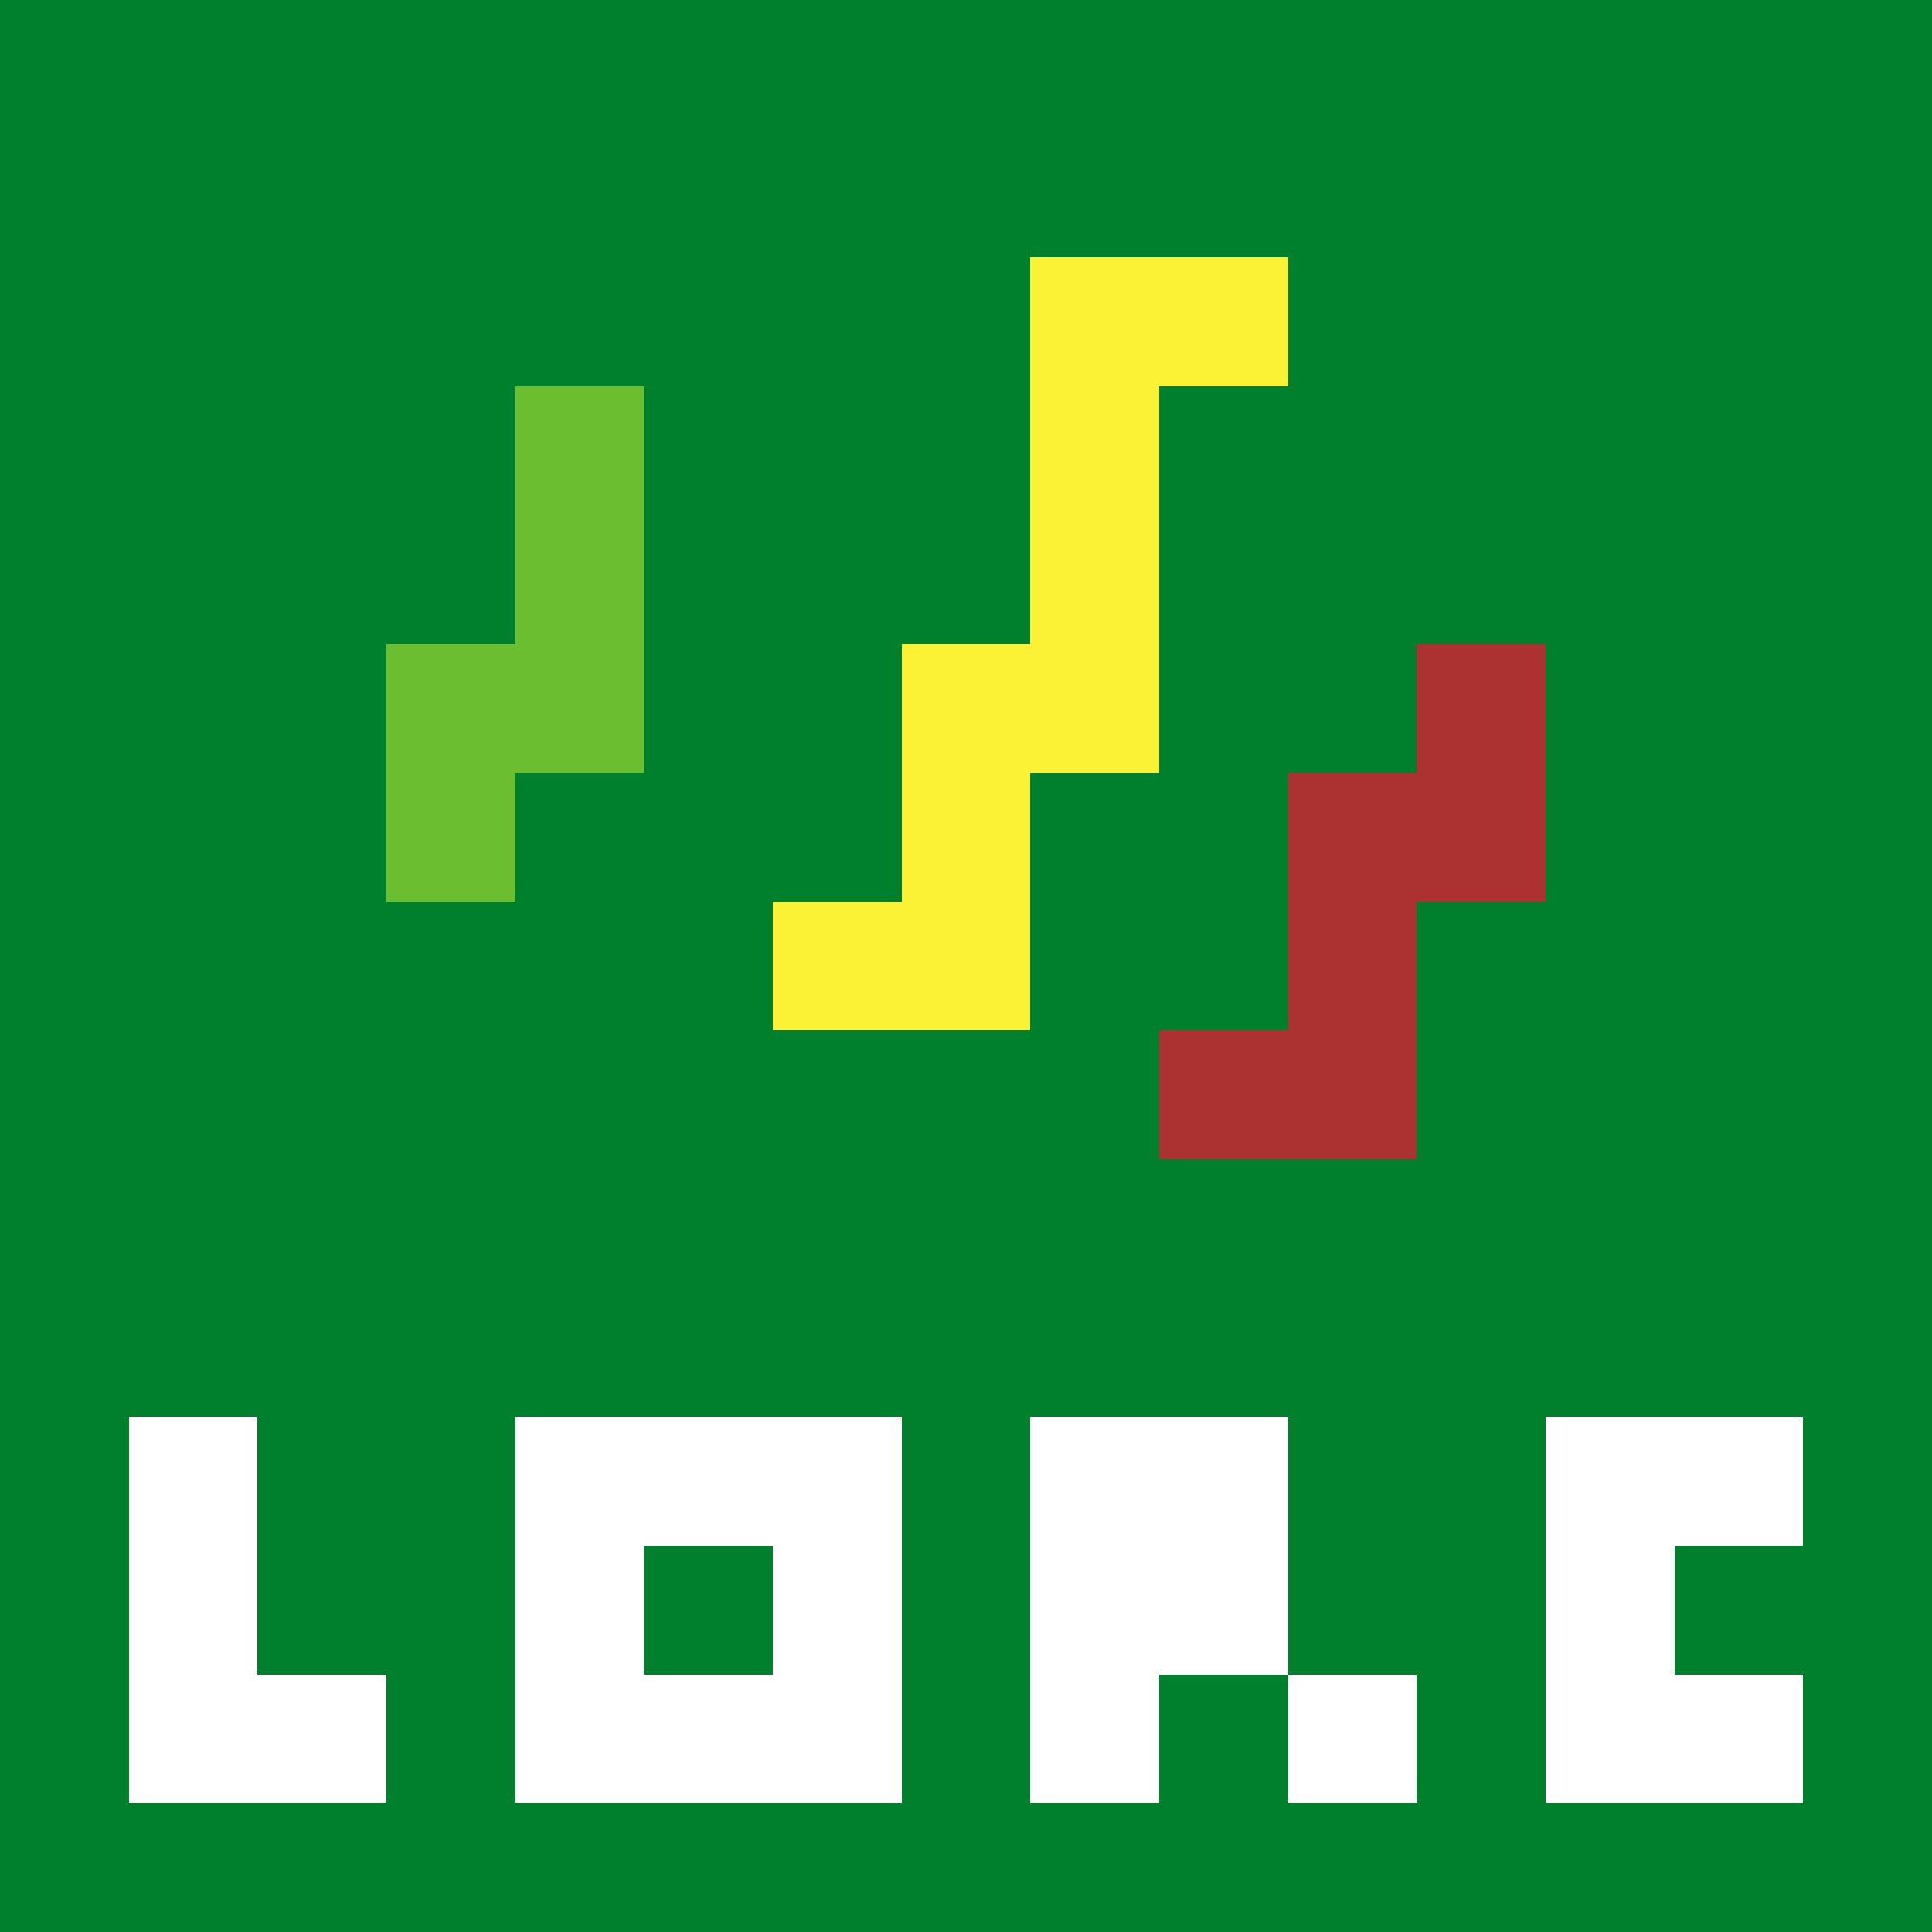
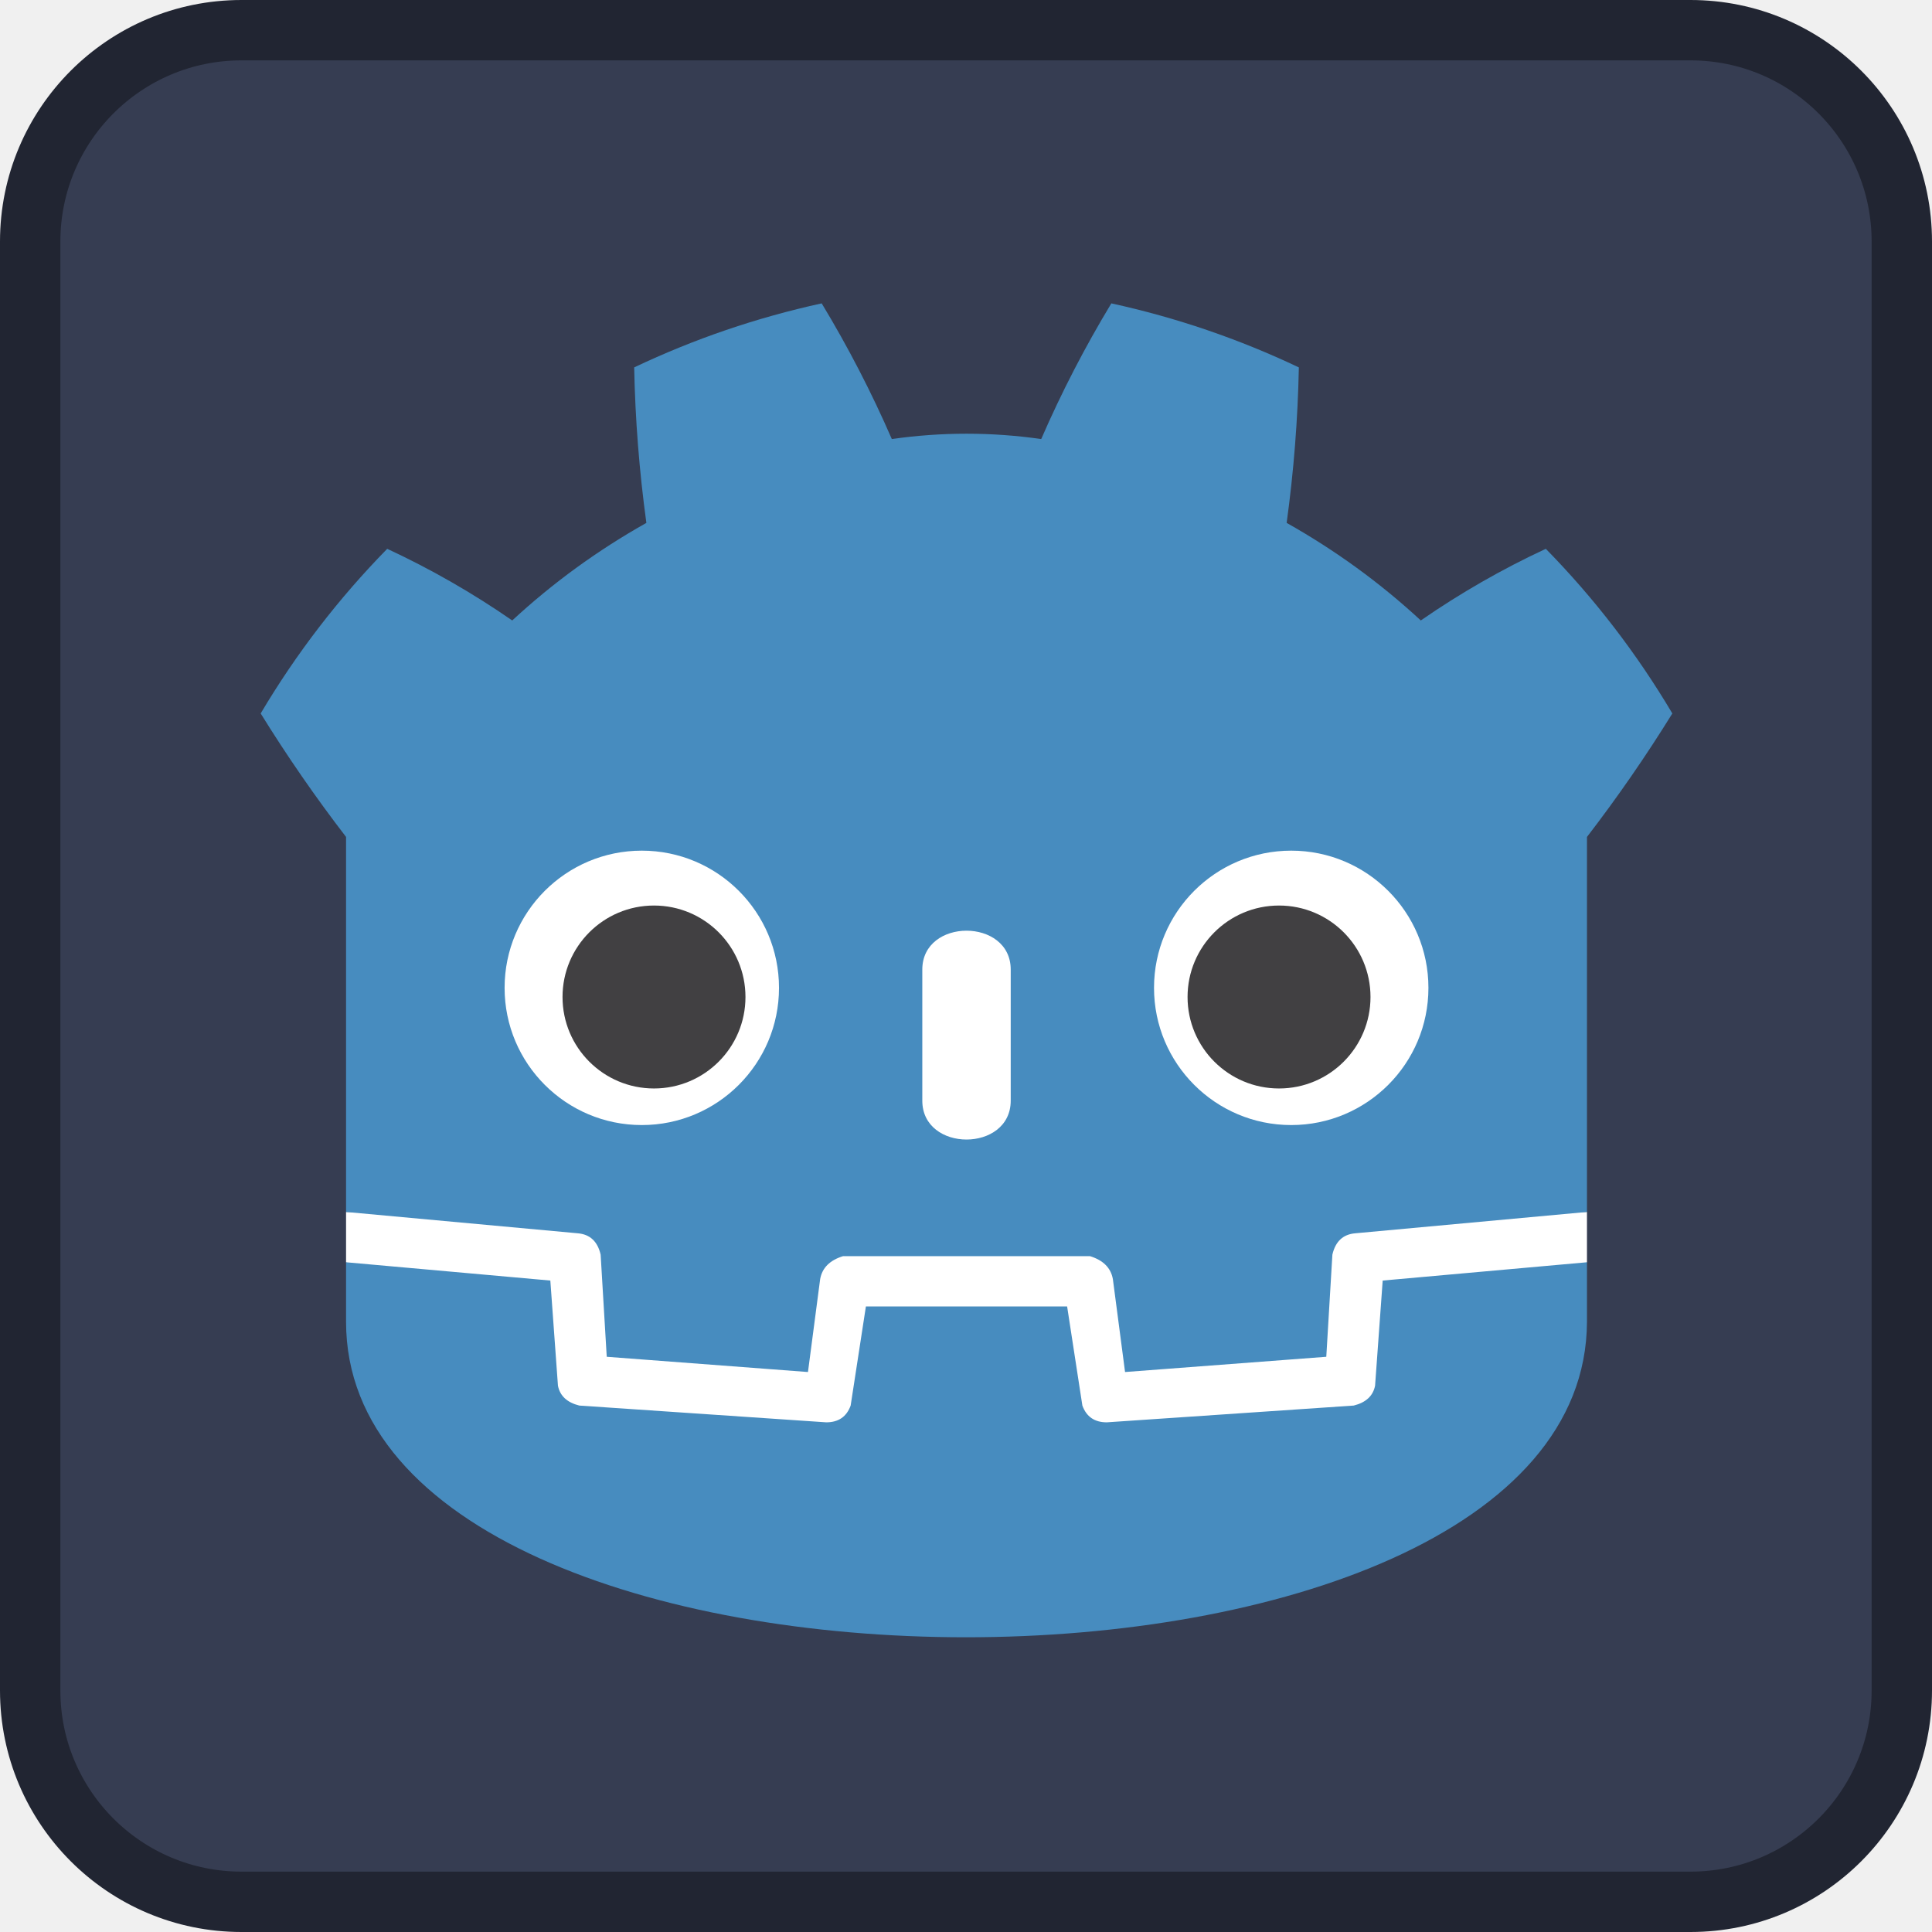
- <svg xmlns="http://www.w3.org/2000/svg" version="1.1" width="15" height="15" shape-rendering="crispEdges">
-   <rect x="0" y="0" width="1" height="1" fill="#00802C" />
-   <rect x="1" y="0" width="1" height="1" fill="#00802C" />
-   <rect x="2" y="0" width="1" height="1" fill="#00802C" />
-   <rect x="3" y="0" width="1" height="1" fill="#00802C" />
-   <rect x="4" y="0" width="1" height="1" fill="#00802C" />
-   <rect x="5" y="0" width="1" height="1" fill="#00802C" />
-   <rect x="6" y="0" width="1" height="1" fill="#00802C" />
-   <rect x="7" y="0" width="1" height="1" fill="#00802C" />
-   <rect x="8" y="0" width="1" height="1" fill="#00802C" />
-   <rect x="9" y="0" width="1" height="1" fill="#00802C" />
-   <rect x="10" y="0" width="1" height="1" fill="#00802C" />
-   <rect x="11" y="0" width="1" height="1" fill="#00802C" />
-   <rect x="12" y="0" width="1" height="1" fill="#00802C" />
-   <rect x="13" y="0" width="1" height="1" fill="#00802C" />
-   <rect x="14" y="0" width="1" height="1" fill="#00802C" />
-   <rect x="0" y="1" width="1" height="1" fill="#00802C" />
-   <rect x="1" y="1" width="1" height="1" fill="#00802C" />
-   <rect x="2" y="1" width="1" height="1" fill="#00802C" />
-   <rect x="3" y="1" width="1" height="1" fill="#00802C" />
-   <rect x="4" y="1" width="1" height="1" fill="#00802C" />
-   <rect x="5" y="1" width="1" height="1" fill="#00802C" />
-   <rect x="6" y="1" width="1" height="1" fill="#00802C" />
-   <rect x="7" y="1" width="1" height="1" fill="#00802C" />
-   <rect x="8" y="1" width="1" height="1" fill="#00802C" />
-   <rect x="9" y="1" width="1" height="1" fill="#00802C" />
-   <rect x="10" y="1" width="1" height="1" fill="#00802C" />
-   <rect x="11" y="1" width="1" height="1" fill="#00802C" />
-   <rect x="12" y="1" width="1" height="1" fill="#00802C" />
-   <rect x="13" y="1" width="1" height="1" fill="#00802C" />
-   <rect x="14" y="1" width="1" height="1" fill="#00802C" />
-   <rect x="0" y="2" width="1" height="1" fill="#00802C" />
-   <rect x="1" y="2" width="1" height="1" fill="#00802C" />
-   <rect x="2" y="2" width="1" height="1" fill="#00802C" />
-   <rect x="3" y="2" width="1" height="1" fill="#00802C" />
-   <rect x="4" y="2" width="1" height="1" fill="#00802C" />
-   <rect x="5" y="2" width="1" height="1" fill="#00802C" />
-   <rect x="6" y="2" width="1" height="1" fill="#00802C" />
-   <rect x="7" y="2" width="1" height="1" fill="#00802C" />
-   <rect x="8" y="2" width="1" height="1" fill="#FBF236" />
-   <rect x="9" y="2" width="1" height="1" fill="#FBF236" />
-   <rect x="10" y="2" width="1" height="1" fill="#00802C" />
-   <rect x="11" y="2" width="1" height="1" fill="#00802C" />
-   <rect x="12" y="2" width="1" height="1" fill="#00802C" />
-   <rect x="13" y="2" width="1" height="1" fill="#00802C" />
-   <rect x="14" y="2" width="1" height="1" fill="#00802C" />
-   <rect x="0" y="3" width="1" height="1" fill="#00802C" />
-   <rect x="1" y="3" width="1" height="1" fill="#00802C" />
-   <rect x="2" y="3" width="1" height="1" fill="#00802C" />
-   <rect x="3" y="3" width="1" height="1" fill="#00802C" />
-   <rect x="4" y="3" width="1" height="1" fill="#6ABE30" />
-   <rect x="5" y="3" width="1" height="1" fill="#00802C" />
-   <rect x="6" y="3" width="1" height="1" fill="#00802C" />
-   <rect x="7" y="3" width="1" height="1" fill="#00802C" />
-   <rect x="8" y="3" width="1" height="1" fill="#FBF236" />
-   <rect x="9" y="3" width="1" height="1" fill="#00802C" />
-   <rect x="10" y="3" width="1" height="1" fill="#00802C" />
-   <rect x="11" y="3" width="1" height="1" fill="#00802C" />
-   <rect x="12" y="3" width="1" height="1" fill="#00802C" />
-   <rect x="13" y="3" width="1" height="1" fill="#00802C" />
-   <rect x="14" y="3" width="1" height="1" fill="#00802C" />
-   <rect x="0" y="4" width="1" height="1" fill="#00802C" />
-   <rect x="1" y="4" width="1" height="1" fill="#00802C" />
-   <rect x="2" y="4" width="1" height="1" fill="#00802C" />
-   <rect x="3" y="4" width="1" height="1" fill="#00802C" />
-   <rect x="4" y="4" width="1" height="1" fill="#6ABE30" />
-   <rect x="5" y="4" width="1" height="1" fill="#00802C" />
-   <rect x="6" y="4" width="1" height="1" fill="#00802C" />
-   <rect x="7" y="4" width="1" height="1" fill="#00802C" />
-   <rect x="8" y="4" width="1" height="1" fill="#FBF236" />
-   <rect x="9" y="4" width="1" height="1" fill="#00802C" />
-   <rect x="10" y="4" width="1" height="1" fill="#00802C" />
-   <rect x="11" y="4" width="1" height="1" fill="#00802C" />
-   <rect x="12" y="4" width="1" height="1" fill="#00802C" />
-   <rect x="13" y="4" width="1" height="1" fill="#00802C" />
-   <rect x="14" y="4" width="1" height="1" fill="#00802C" />
-   <rect x="0" y="5" width="1" height="1" fill="#00802C" />
-   <rect x="1" y="5" width="1" height="1" fill="#00802C" />
-   <rect x="2" y="5" width="1" height="1" fill="#00802C" />
-   <rect x="3" y="5" width="1" height="1" fill="#6ABE30" />
-   <rect x="4" y="5" width="1" height="1" fill="#6ABE30" />
-   <rect x="5" y="5" width="1" height="1" fill="#00802C" />
-   <rect x="6" y="5" width="1" height="1" fill="#00802C" />
-   <rect x="7" y="5" width="1" height="1" fill="#FBF236" />
-   <rect x="8" y="5" width="1" height="1" fill="#FBF236" />
-   <rect x="9" y="5" width="1" height="1" fill="#00802C" />
-   <rect x="10" y="5" width="1" height="1" fill="#00802C" />
-   <rect x="11" y="5" width="1" height="1" fill="#AC3232" />
-   <rect x="12" y="5" width="1" height="1" fill="#00802C" />
-   <rect x="13" y="5" width="1" height="1" fill="#00802C" />
-   <rect x="14" y="5" width="1" height="1" fill="#00802C" />
-   <rect x="0" y="6" width="1" height="1" fill="#00802C" />
-   <rect x="1" y="6" width="1" height="1" fill="#00802C" />
-   <rect x="2" y="6" width="1" height="1" fill="#00802C" />
-   <rect x="3" y="6" width="1" height="1" fill="#6ABE30" />
-   <rect x="4" y="6" width="1" height="1" fill="#00802C" />
-   <rect x="5" y="6" width="1" height="1" fill="#00802C" />
-   <rect x="6" y="6" width="1" height="1" fill="#00802C" />
-   <rect x="7" y="6" width="1" height="1" fill="#FBF236" />
-   <rect x="8" y="6" width="1" height="1" fill="#00802C" />
-   <rect x="9" y="6" width="1" height="1" fill="#00802C" />
-   <rect x="10" y="6" width="1" height="1" fill="#AC3232" />
-   <rect x="11" y="6" width="1" height="1" fill="#AC3232" />
-   <rect x="12" y="6" width="1" height="1" fill="#00802C" />
-   <rect x="13" y="6" width="1" height="1" fill="#00802C" />
-   <rect x="14" y="6" width="1" height="1" fill="#00802C" />
-   <rect x="0" y="7" width="1" height="1" fill="#00802C" />
-   <rect x="1" y="7" width="1" height="1" fill="#00802C" />
-   <rect x="2" y="7" width="1" height="1" fill="#00802C" />
-   <rect x="3" y="7" width="1" height="1" fill="#00802C" />
-   <rect x="4" y="7" width="1" height="1" fill="#00802C" />
-   <rect x="5" y="7" width="1" height="1" fill="#00802C" />
-   <rect x="6" y="7" width="1" height="1" fill="#FBF236" />
-   <rect x="7" y="7" width="1" height="1" fill="#FBF236" />
-   <rect x="8" y="7" width="1" height="1" fill="#00802C" />
-   <rect x="9" y="7" width="1" height="1" fill="#00802C" />
-   <rect x="10" y="7" width="1" height="1" fill="#AC3232" />
-   <rect x="11" y="7" width="1" height="1" fill="#00802C" />
-   <rect x="12" y="7" width="1" height="1" fill="#00802C" />
-   <rect x="13" y="7" width="1" height="1" fill="#00802C" />
-   <rect x="14" y="7" width="1" height="1" fill="#00802C" />
-   <rect x="0" y="8" width="1" height="1" fill="#00802C" />
-   <rect x="1" y="8" width="1" height="1" fill="#00802C" />
-   <rect x="2" y="8" width="1" height="1" fill="#00802C" />
-   <rect x="3" y="8" width="1" height="1" fill="#00802C" />
-   <rect x="4" y="8" width="1" height="1" fill="#00802C" />
-   <rect x="5" y="8" width="1" height="1" fill="#00802C" />
-   <rect x="6" y="8" width="1" height="1" fill="#00802C" />
-   <rect x="7" y="8" width="1" height="1" fill="#00802C" />
-   <rect x="8" y="8" width="1" height="1" fill="#00802C" />
-   <rect x="9" y="8" width="1" height="1" fill="#AC3232" />
-   <rect x="10" y="8" width="1" height="1" fill="#AC3232" />
-   <rect x="11" y="8" width="1" height="1" fill="#00802C" />
-   <rect x="12" y="8" width="1" height="1" fill="#00802C" />
-   <rect x="13" y="8" width="1" height="1" fill="#00802C" />
-   <rect x="14" y="8" width="1" height="1" fill="#00802C" />
-   <rect x="0" y="9" width="1" height="1" fill="#00802C" />
-   <rect x="1" y="9" width="1" height="1" fill="#00802C" />
-   <rect x="2" y="9" width="1" height="1" fill="#00802C" />
-   <rect x="3" y="9" width="1" height="1" fill="#00802C" />
-   <rect x="4" y="9" width="1" height="1" fill="#00802C" />
-   <rect x="5" y="9" width="1" height="1" fill="#00802C" />
-   <rect x="6" y="9" width="1" height="1" fill="#00802C" />
-   <rect x="7" y="9" width="1" height="1" fill="#00802C" />
-   <rect x="8" y="9" width="1" height="1" fill="#00802C" />
-   <rect x="9" y="9" width="1" height="1" fill="#00802C" />
-   <rect x="10" y="9" width="1" height="1" fill="#00802C" />
-   <rect x="11" y="9" width="1" height="1" fill="#00802C" />
-   <rect x="12" y="9" width="1" height="1" fill="#00802C" />
-   <rect x="13" y="9" width="1" height="1" fill="#00802C" />
-   <rect x="14" y="9" width="1" height="1" fill="#00802C" />
-   <rect x="0" y="10" width="1" height="1" fill="#00802C" />
-   <rect x="1" y="10" width="1" height="1" fill="#00802C" />
-   <rect x="2" y="10" width="1" height="1" fill="#00802C" />
-   <rect x="3" y="10" width="1" height="1" fill="#00802C" />
-   <rect x="4" y="10" width="1" height="1" fill="#00802C" />
-   <rect x="5" y="10" width="1" height="1" fill="#00802C" />
-   <rect x="6" y="10" width="1" height="1" fill="#00802C" />
-   <rect x="7" y="10" width="1" height="1" fill="#00802C" />
-   <rect x="8" y="10" width="1" height="1" fill="#00802C" />
-   <rect x="9" y="10" width="1" height="1" fill="#00802C" />
-   <rect x="10" y="10" width="1" height="1" fill="#00802C" />
-   <rect x="11" y="10" width="1" height="1" fill="#00802C" />
-   <rect x="12" y="10" width="1" height="1" fill="#00802C" />
-   <rect x="13" y="10" width="1" height="1" fill="#00802C" />
-   <rect x="14" y="10" width="1" height="1" fill="#00802C" />
-   <rect x="0" y="11" width="1" height="1" fill="#00802C" />
-   <rect x="1" y="11" width="1" height="1" fill="#FFFFFF" />
-   <rect x="2" y="11" width="1" height="1" fill="#00802C" />
-   <rect x="3" y="11" width="1" height="1" fill="#00802C" />
-   <rect x="4" y="11" width="1" height="1" fill="#FFFFFF" />
-   <rect x="5" y="11" width="1" height="1" fill="#FFFFFF" />
-   <rect x="6" y="11" width="1" height="1" fill="#FFFFFF" />
-   <rect x="7" y="11" width="1" height="1" fill="#00802C" />
-   <rect x="8" y="11" width="1" height="1" fill="#FFFFFF" />
-   <rect x="9" y="11" width="1" height="1" fill="#FFFFFF" />
-   <rect x="10" y="11" width="1" height="1" fill="#00802C" />
-   <rect x="11" y="11" width="1" height="1" fill="#00802C" />
-   <rect x="12" y="11" width="1" height="1" fill="#FFFFFF" />
-   <rect x="13" y="11" width="1" height="1" fill="#FFFFFF" />
-   <rect x="14" y="11" width="1" height="1" fill="#00802C" />
-   <rect x="0" y="12" width="1" height="1" fill="#00802C" />
-   <rect x="1" y="12" width="1" height="1" fill="#FFFFFF" />
-   <rect x="2" y="12" width="1" height="1" fill="#00802C" />
-   <rect x="3" y="12" width="1" height="1" fill="#00802C" />
-   <rect x="4" y="12" width="1" height="1" fill="#FFFFFF" />
-   <rect x="5" y="12" width="1" height="1" fill="#00802C" />
-   <rect x="6" y="12" width="1" height="1" fill="#FFFFFF" />
-   <rect x="7" y="12" width="1" height="1" fill="#00802C" />
-   <rect x="8" y="12" width="1" height="1" fill="#FFFFFF" />
-   <rect x="9" y="12" width="1" height="1" fill="#FFFFFF" />
-   <rect x="10" y="12" width="1" height="1" fill="#00802C" />
-   <rect x="11" y="12" width="1" height="1" fill="#00802C" />
-   <rect x="12" y="12" width="1" height="1" fill="#FFFFFF" />
-   <rect x="13" y="12" width="1" height="1" fill="#00802C" />
-   <rect x="14" y="12" width="1" height="1" fill="#00802C" />
-   <rect x="0" y="13" width="1" height="1" fill="#00802C" />
-   <rect x="1" y="13" width="1" height="1" fill="#FFFFFF" />
-   <rect x="2" y="13" width="1" height="1" fill="#FFFFFF" />
-   <rect x="3" y="13" width="1" height="1" fill="#00802C" />
-   <rect x="4" y="13" width="1" height="1" fill="#FFFFFF" />
-   <rect x="5" y="13" width="1" height="1" fill="#FFFFFF" />
-   <rect x="6" y="13" width="1" height="1" fill="#FFFFFF" />
-   <rect x="7" y="13" width="1" height="1" fill="#00802C" />
-   <rect x="8" y="13" width="1" height="1" fill="#FFFFFF" />
-   <rect x="9" y="13" width="1" height="1" fill="#00802C" />
-   <rect x="10" y="13" width="1" height="1" fill="#FFFFFF" />
-   <rect x="11" y="13" width="1" height="1" fill="#00802C" />
-   <rect x="12" y="13" width="1" height="1" fill="#FFFFFF" />
-   <rect x="13" y="13" width="1" height="1" fill="#FFFFFF" />
-   <rect x="14" y="13" width="1" height="1" fill="#00802C" />
-   <rect x="0" y="14" width="1" height="1" fill="#00802C" />
-   <rect x="1" y="14" width="1" height="1" fill="#00802C" />
-   <rect x="2" y="14" width="1" height="1" fill="#00802C" />
-   <rect x="3" y="14" width="1" height="1" fill="#00802C" />
-   <rect x="4" y="14" width="1" height="1" fill="#00802C" />
-   <rect x="5" y="14" width="1" height="1" fill="#00802C" />
-   <rect x="6" y="14" width="1" height="1" fill="#00802C" />
-   <rect x="7" y="14" width="1" height="1" fill="#00802C" />
-   <rect x="8" y="14" width="1" height="1" fill="#00802C" />
-   <rect x="9" y="14" width="1" height="1" fill="#00802C" />
-   <rect x="10" y="14" width="1" height="1" fill="#00802C" />
-   <rect x="11" y="14" width="1" height="1" fill="#00802C" />
-   <rect x="12" y="14" width="1" height="1" fill="#00802C" />
-   <rect x="13" y="14" width="1" height="1" fill="#00802C" />
-   <rect x="14" y="14" width="1" height="1" fill="#00802C" />
+ <svg xmlns="http://www.w3.org/2000/svg" width="128" height="128">
+   <rect width="124" height="124" x="2" y="2" fill="#363d52" stroke="#212532" stroke-width="4" rx="14" />
+   <g fill="#fff" transform="translate(12.322 12.322)scale(.101)">
+     <path d="M105 673v33q407 354 814 0v-33z" />
+     <path fill="#478cbf" d="m105 673 152 14q12 1 15 14l4 67 132 10 8-61q2-11 15-15h162q13 4 15 15l8 61 132-10 4-67q3-13 15-14l152-14V427q30-39 56-81-35-59-83-108-43 20-82 47-40-37-88-64 7-51 8-102-59-28-123-42-26 43-46 89-49-7-98 0-20-46-46-89-64 14-123 42 1 51 8 102-48 27-88 64-39-27-82-47-48 49-83 108 26 42 56 81zm0 33v39c0 276 813 276 814 0v-39l-134 12-5 69q-2 10-14 13l-162 11q-12 0-16-11l-10-65H446l-10 65q-4 11-16 11l-162-11q-12-3-14-13l-5-69z" />
+     <path d="M483 600c0 34 58 34 58 0v-86c0-34-58-34-58 0z" />
+     <circle cx="725" cy="526" r="90" />
+     <circle cx="299" cy="526" r="90" />
+   </g>
+   <g fill="#414042" transform="translate(12.322 12.322)scale(.101)">
+     <circle cx="307" cy="532" r="60" />
+     <circle cx="717" cy="532" r="60" />
+   </g>
</svg>
